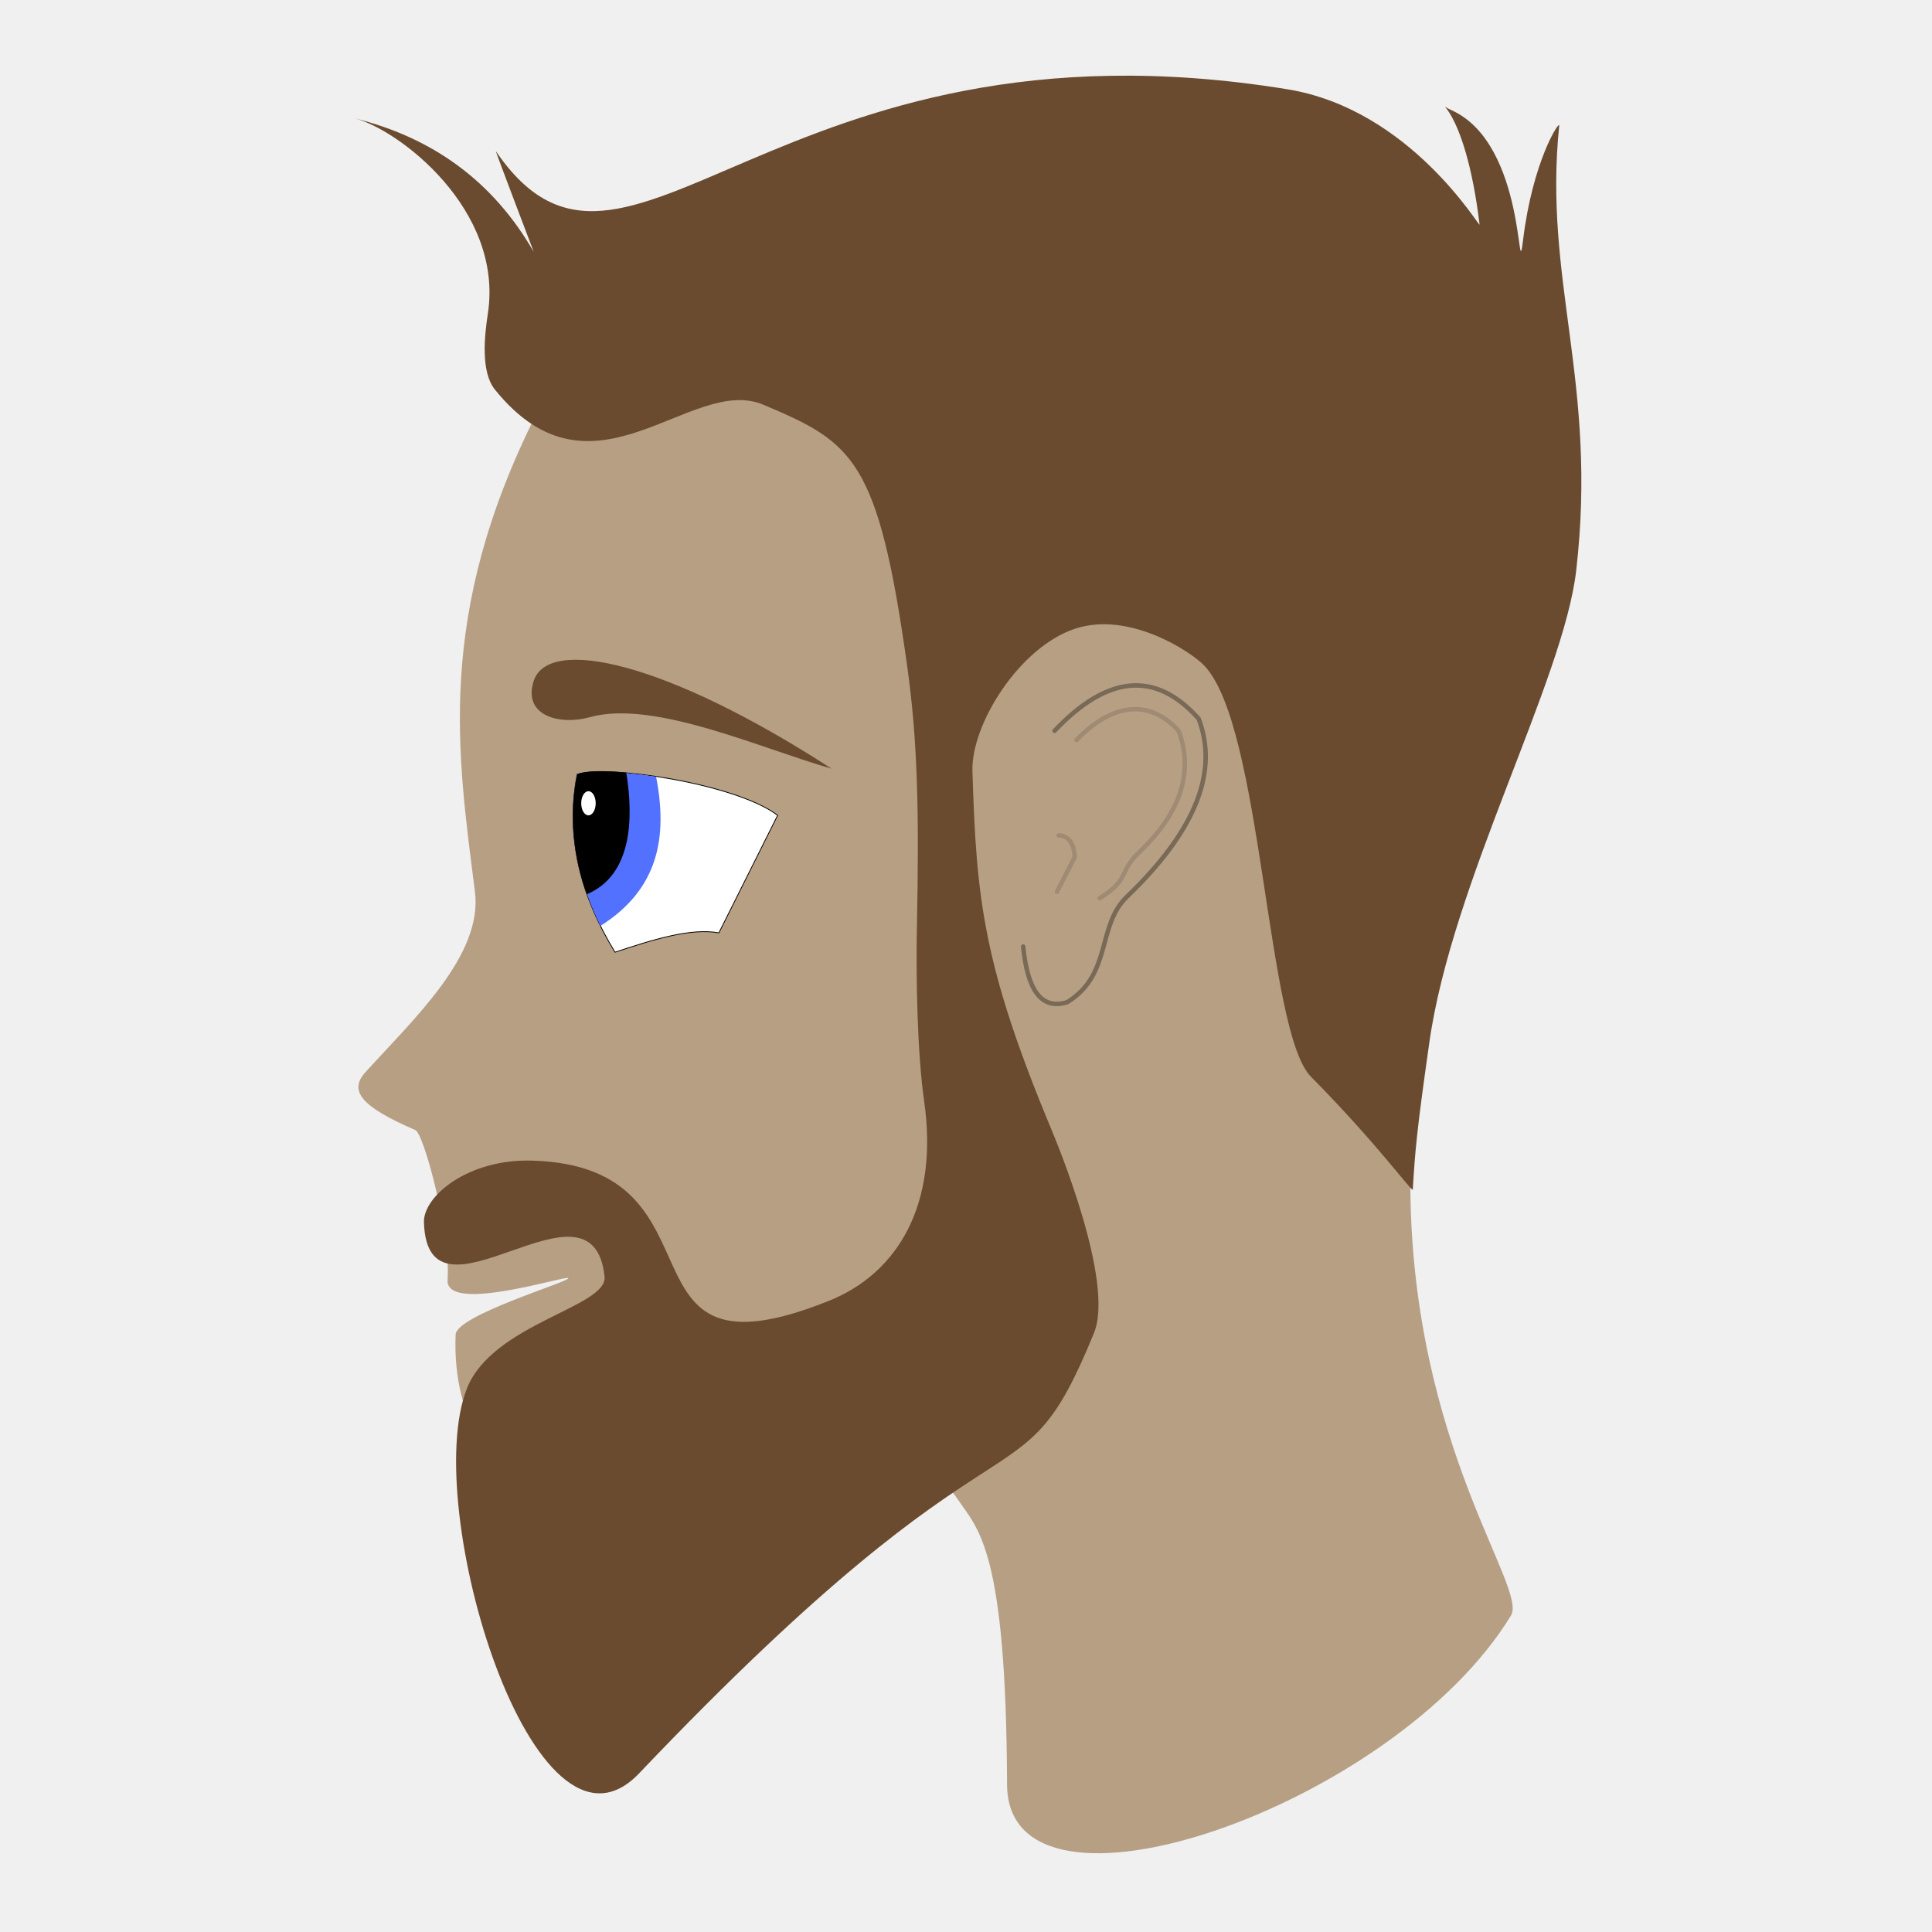
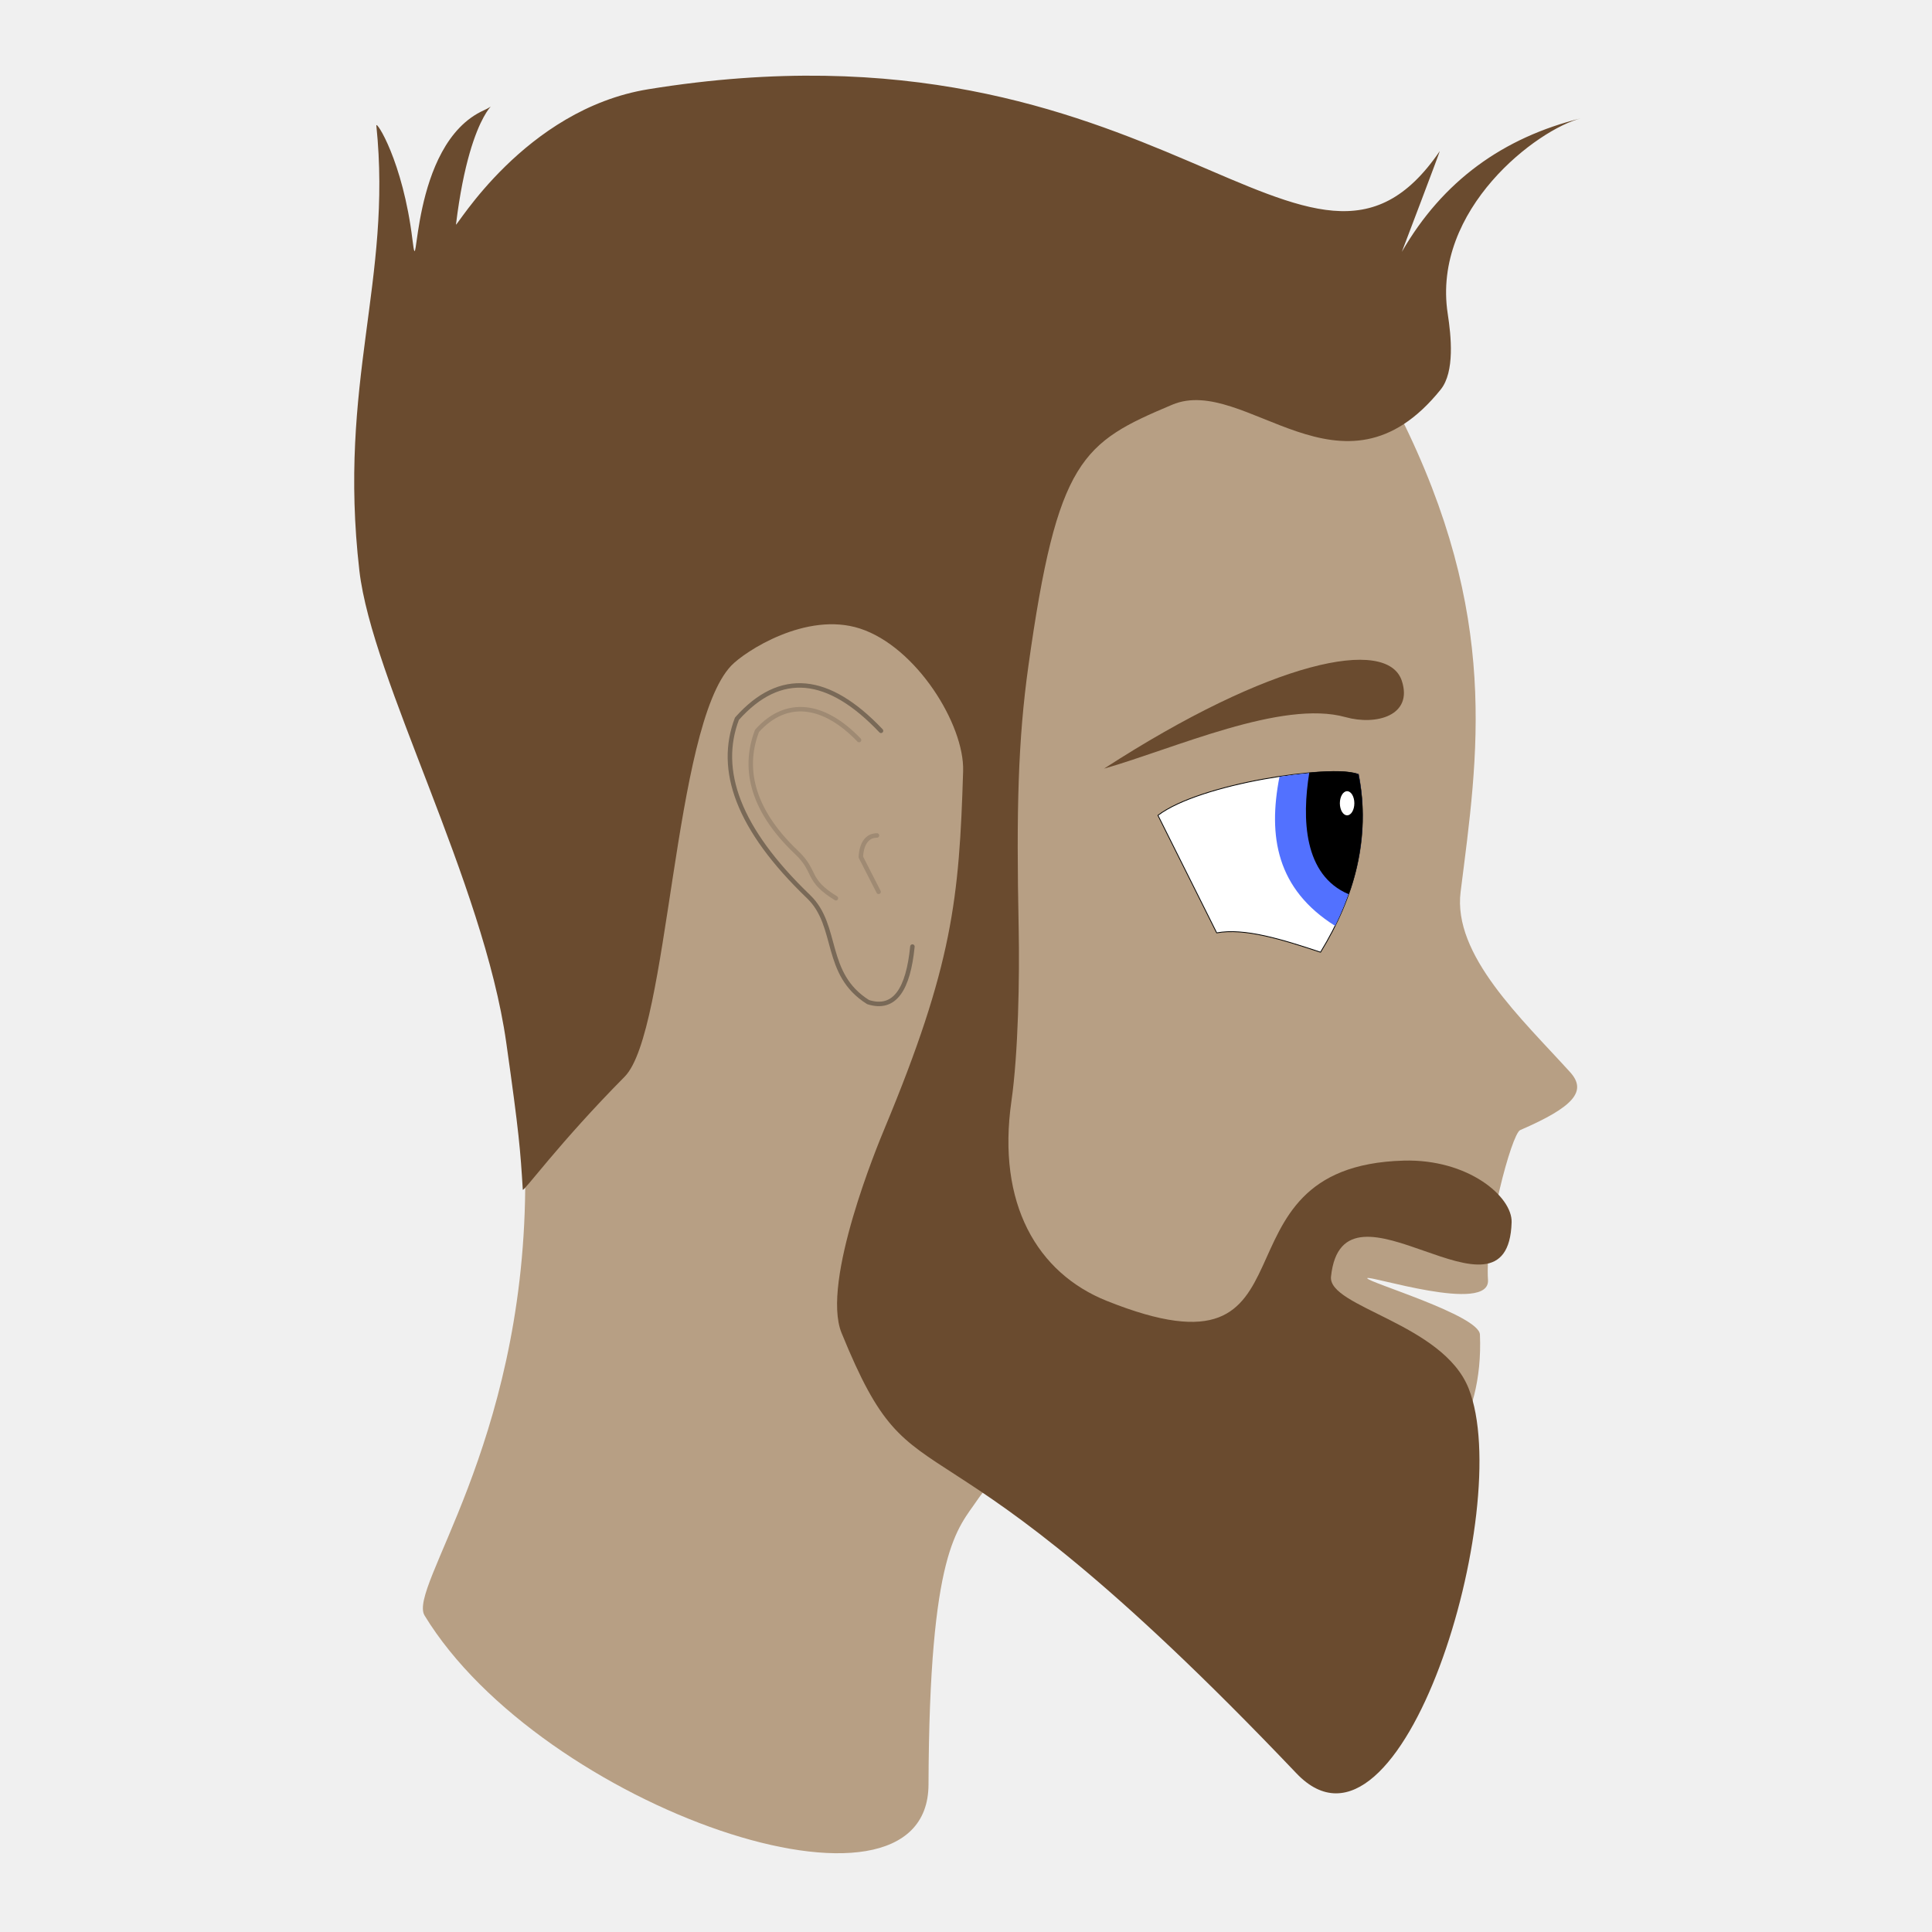
<svg xmlns="http://www.w3.org/2000/svg" width="100%" height="100%" viewBox="0 0 2400 2400" version="1.1" xml:space="preserve" style="fill-rule:evenodd;clip-rule:evenodd;stroke-linecap:round;stroke-linejoin:round;stroke-miterlimit:1.5;">
-   <g id="Head">
-     <path id="Skin" d="M666,514.845c-125.733,250.631 -97.384,423.366 -76,593c9.919,78.684 -75.996,157.77 -136,224c-21.3,23.51 -5,43 62,72c10.702,4.632 43.937,129.568 40,186c-3,43 150.034,-6.768 150,-2c-0.035,4.872 -139,46 -140,70c-4.602,110.448 51.51,183.463 130,229c83.209,48.274 155.919,-41.669 212,-55c49.179,-11.691 215.676,-67.159 282,31c25,37 60,62 61,354c0.665,194.282 481.083,27.893 626,-210c21.037,-34.534 -122.219,-209.579 -125,-530c-1.783,-205.394 75.211,-366.818 77,-435c4.135,-157.566 -171.396,-457.348 -711,-547c-60.049,-34.843 -452,20 -452,20Z" style="fill:#b79f84;" />
+   <g id="Head" transform="matrix(-1,0,0,1,2404.43,0)">
+     <path id="Skin" d="M666,514.845C540.267,765.476 568.616,938.211 590,1107.85C599.919,1186.53 514.004,1265.62 454,1331.85C432.7,1355.36 449,1374.85 516,1403.85C526.702,1408.48 559.937,1533.41 556,1589.85C553,1632.85 706.034,1583.08 706,1587.85C705.965,1592.72 567,1633.85 566,1657.85C561.398,1768.29 617.51,1841.31 696,1886.85C779.209,1935.12 851.919,1845.18 908,1831.85C957.179,1820.15 1123.68,1764.69 1190,1862.85C1215,1899.85 1250,1924.85 1251,2216.85C1251.66,2411.13 1732.08,2244.74 1877,2006.85C1898.04,1972.31 1754.78,1797.27 1752,1476.85C1750.22,1271.45 1827.21,1110.03 1829,1041.85C1833.13,884.279 1657.6,584.497 1118,494.845C1057.95,460.002 666,514.845 666,514.845Z" style="fill:rgb(183,159,132);" />
    <g id="Ear">
-       <path d="M1337.27,919.325c43.96,-45.758 90.409,-51.768 126.729,-11.48c16.334,42.315 10.273,94.836 -49,151c-25.597,24.254 -11.278,33.735 -49,57" style="fill:none;stroke:#000;stroke-opacity:0.13;stroke-width:5.56px;" />
-       <path d="M1315,1037.85c20.385,0.056 20,27 20,27l-22,43" style="fill:none;stroke:#000;stroke-opacity:0.13;stroke-width:5.56px;" />
-       <path d="M1310,907.845c65.26,-68.839 125.082,-75.609 179,-15c24.248,63.659 -1.006,136.507 -89,221c-38,36.488 -18,96 -74,131c-33.212,10.577 -49.795,-16.374 -55,-69" style="fill:none;stroke:#000;stroke-opacity:0.34;stroke-width:5.56px;" />
+       <path d="M1337.27,919.325C1381.23,873.567 1427.68,867.557 1464,907.845C1480.33,950.16 1474.27,1002.68 1415,1058.85C1389.4,1083.1 1403.72,1092.58 1366,1115.85" style="fill:none;stroke:black;stroke-opacity:0.13;stroke-width:5.56px;" />
+       <path d="M1315,1037.85C1335.38,1037.91 1335,1064.85 1335,1064.85L1313,1107.85" style="fill:none;stroke:black;stroke-opacity:0.13;stroke-width:5.56px;" />
+       <path d="M1310,907.845C1375.26,839.006 1435.08,832.236 1489,892.845C1513.25,956.504 1487.99,1029.35 1400,1113.85C1362,1150.33 1382,1209.85 1326,1244.85C1292.79,1255.42 1276.2,1228.47 1271,1175.85" style="fill:none;stroke:black;stroke-opacity:0.34;stroke-width:5.56px;" />
    </g>
    <g id="Eye">
-       <path d="M717,961.845c35.075,-12.368 197.064,11.422 249,51l-73,146c-34.72,-6.375 -81.532,8.244 -129,24c-42.259,-69.033 -62.052,-141.98 -47,-221Z" style="fill:#fff;stroke:#000;stroke-width:1px;" />
-       <path d="M745.88,1150.18c72.621,-45.7 83.667,-111.095 69.12,-185.337c-40.016,-5.751 -75.042,-8.839 -98,-3c-11.848,58.68 -3.928,121.134 28.88,188.337Z" style="fill:#5271ff;" />
-       <path d="M729,1110.85c56.183,-23.617 58.22,-93.883 49,-151c-31.553,-3.135 -48.53,-2.29 -61,2c-11.491,52.66 -3.156,107.654 12,149Z" />
-       <ellipse cx="731" cy="997.845" rx="9" ry="15" style="fill:#fff;" />
+       <path d="M717,961.845C752.075,949.477 914.064,973.267 966,1012.85L893,1158.85C858.28,1152.47 811.468,1167.09 764,1182.85C721.741,1113.81 701.948,1040.87 717,961.845Z" style="fill:white;stroke:black;stroke-width:1px;" />
+       <path d="M745.88,1150.18C818.501,1104.48 829.547,1039.09 815,964.843C774.984,959.092 739.958,956.004 717,961.843C705.152,1020.52 713.072,1082.98 745.88,1150.18Z" style="fill:rgb(82,113,255);" />
+       <path d="M729,1110.85C785.183,1087.23 787.22,1016.97 778,959.85C746.447,956.715 729.47,957.56 717,961.85C705.509,1014.51 713.844,1069.5 729,1110.85Z" />
+       <ellipse cx="731" cy="997.845" rx="9" ry="15" style="fill:white;" />
    </g>
-     <path id="Eyebrow" d="M663,845.845c-14,43 31.611,55.69 70,45c79,-22 212.569,39.108 300,64c-207.74,-134.498 -352.041,-164.159 -370,-109Z" style="fill:#6a4b2f;" />
-     <path id="Hair-and-beard" d="M663,312.845c0,-0 -48.399,-127.049 -47,-125c162.696,238.23 344.033,-180.729 983,-77c154,25 239.714,173.838 239,168c-18.853,-154.05 -60.716,-153.49 -35,-142c94,42 81,227 89.045,161.034c11.982,-98.262 45.654,-149.41 44.863,-141.755c-19.908,192.721 48.092,318.721 21.092,552.721c-15.704,136.1 -154,386 -182.417,586.063c-16.063,113.092 -17.583,133.937 -20.583,182.937c-0.248,4.053 -45,-58 -126.507,-140.323c-55.445,-56 -60.03,-434.773 -132.493,-510.677c-16.607,-17.396 -93.087,-67.796 -160,-46c-69.806,22.738 -129.758,119.252 -128,177c4.824,158.413 13,241 98,445c6.6,15.839 78.946,189.367 53,253c-95.882,235.147 -95.878,54.182 -565,547c-130.663,137.263 -272.101,-330.932 -214,-478c32,-81 175,-101 171,-139c-14.777,-140.377 -220,78 -224.365,-67.483c-0.96,-31.969 54.131,-78.852 134.193,-76.602c252.172,7.085 92.172,285.085 368.794,174.218c86.216,-34.554 136.696,-120.605 118.378,-248.133c-8.539,-59.447 -10.24,-154.243 -9,-215c3,-147 0.734,-233.742 -12,-325c-36,-258 -67,-278 -178.751,-325.1c-90.585,-38.178 -211.167,133.099 -333.51,-18.866c-17.739,-22.034 -12.901,-66.983 -8.739,-94.034c20,-130 -111.669,-229.576 -166,-243c97.046,23.878 172.29,77.95 223,166Z" style="fill:#6a4b2f;" />
+     <path id="Eyebrow" d="M663,845.845C649,888.845 694.611,901.535 733,890.845C812,868.845 945.569,929.953 1033,954.845C825.26,820.347 680.959,790.686 663,845.845Z" style="fill:rgb(106,75,47);" />
+     <path id="Hair-and-beard" d="M663,312.845C663,312.845 614.601,185.796 616,187.845C778.696,426.075 960.033,7.116 1599,110.845C1753,135.845 1838.71,284.683 1838,278.845C1819.15,124.795 1777.28,125.355 1803,136.845C1897,178.845 1884,363.845 1892.05,297.879C1904.03,199.617 1937.7,148.469 1936.91,156.124C1917,348.845 1985,474.845 1958,708.845C1942.3,844.945 1804,1094.85 1775.58,1294.91C1759.52,1408 1758,1428.85 1755,1477.85C1754.75,1481.9 1710,1419.85 1628.49,1337.52C1573.05,1281.52 1568.46,902.749 1496,826.845C1479.39,809.449 1402.91,759.049 1336,780.845C1266.19,803.583 1206.24,900.097 1208,957.845C1212.82,1116.26 1221,1198.85 1306,1402.85C1312.6,1418.68 1384.95,1592.21 1359,1655.85C1263.12,1890.99 1263.12,1710.03 794,2202.85C663.337,2340.11 521.899,1871.91 580,1724.85C612,1643.85 755,1623.85 751,1585.85C736.223,1445.47 531,1663.85 526.635,1518.36C525.675,1486.39 580.766,1439.51 660.828,1441.76C913,1448.85 753,1726.85 1029.62,1615.98C1115.84,1581.42 1166.32,1495.37 1148,1367.85C1139.46,1308.4 1137.76,1213.6 1139,1152.85C1142,1005.85 1139.73,919.103 1127,827.845C1091,569.845 1060,549.845 948.249,502.745C857.664,464.567 737.082,635.844 614.739,483.879C597,461.845 601.838,416.896 606,389.845C626,259.845 494.331,160.269 440,146.845C537.046,170.723 612.29,224.795 663,312.845Z" style="fill:rgb(106,75,47);" />
  </g>
</svg>
